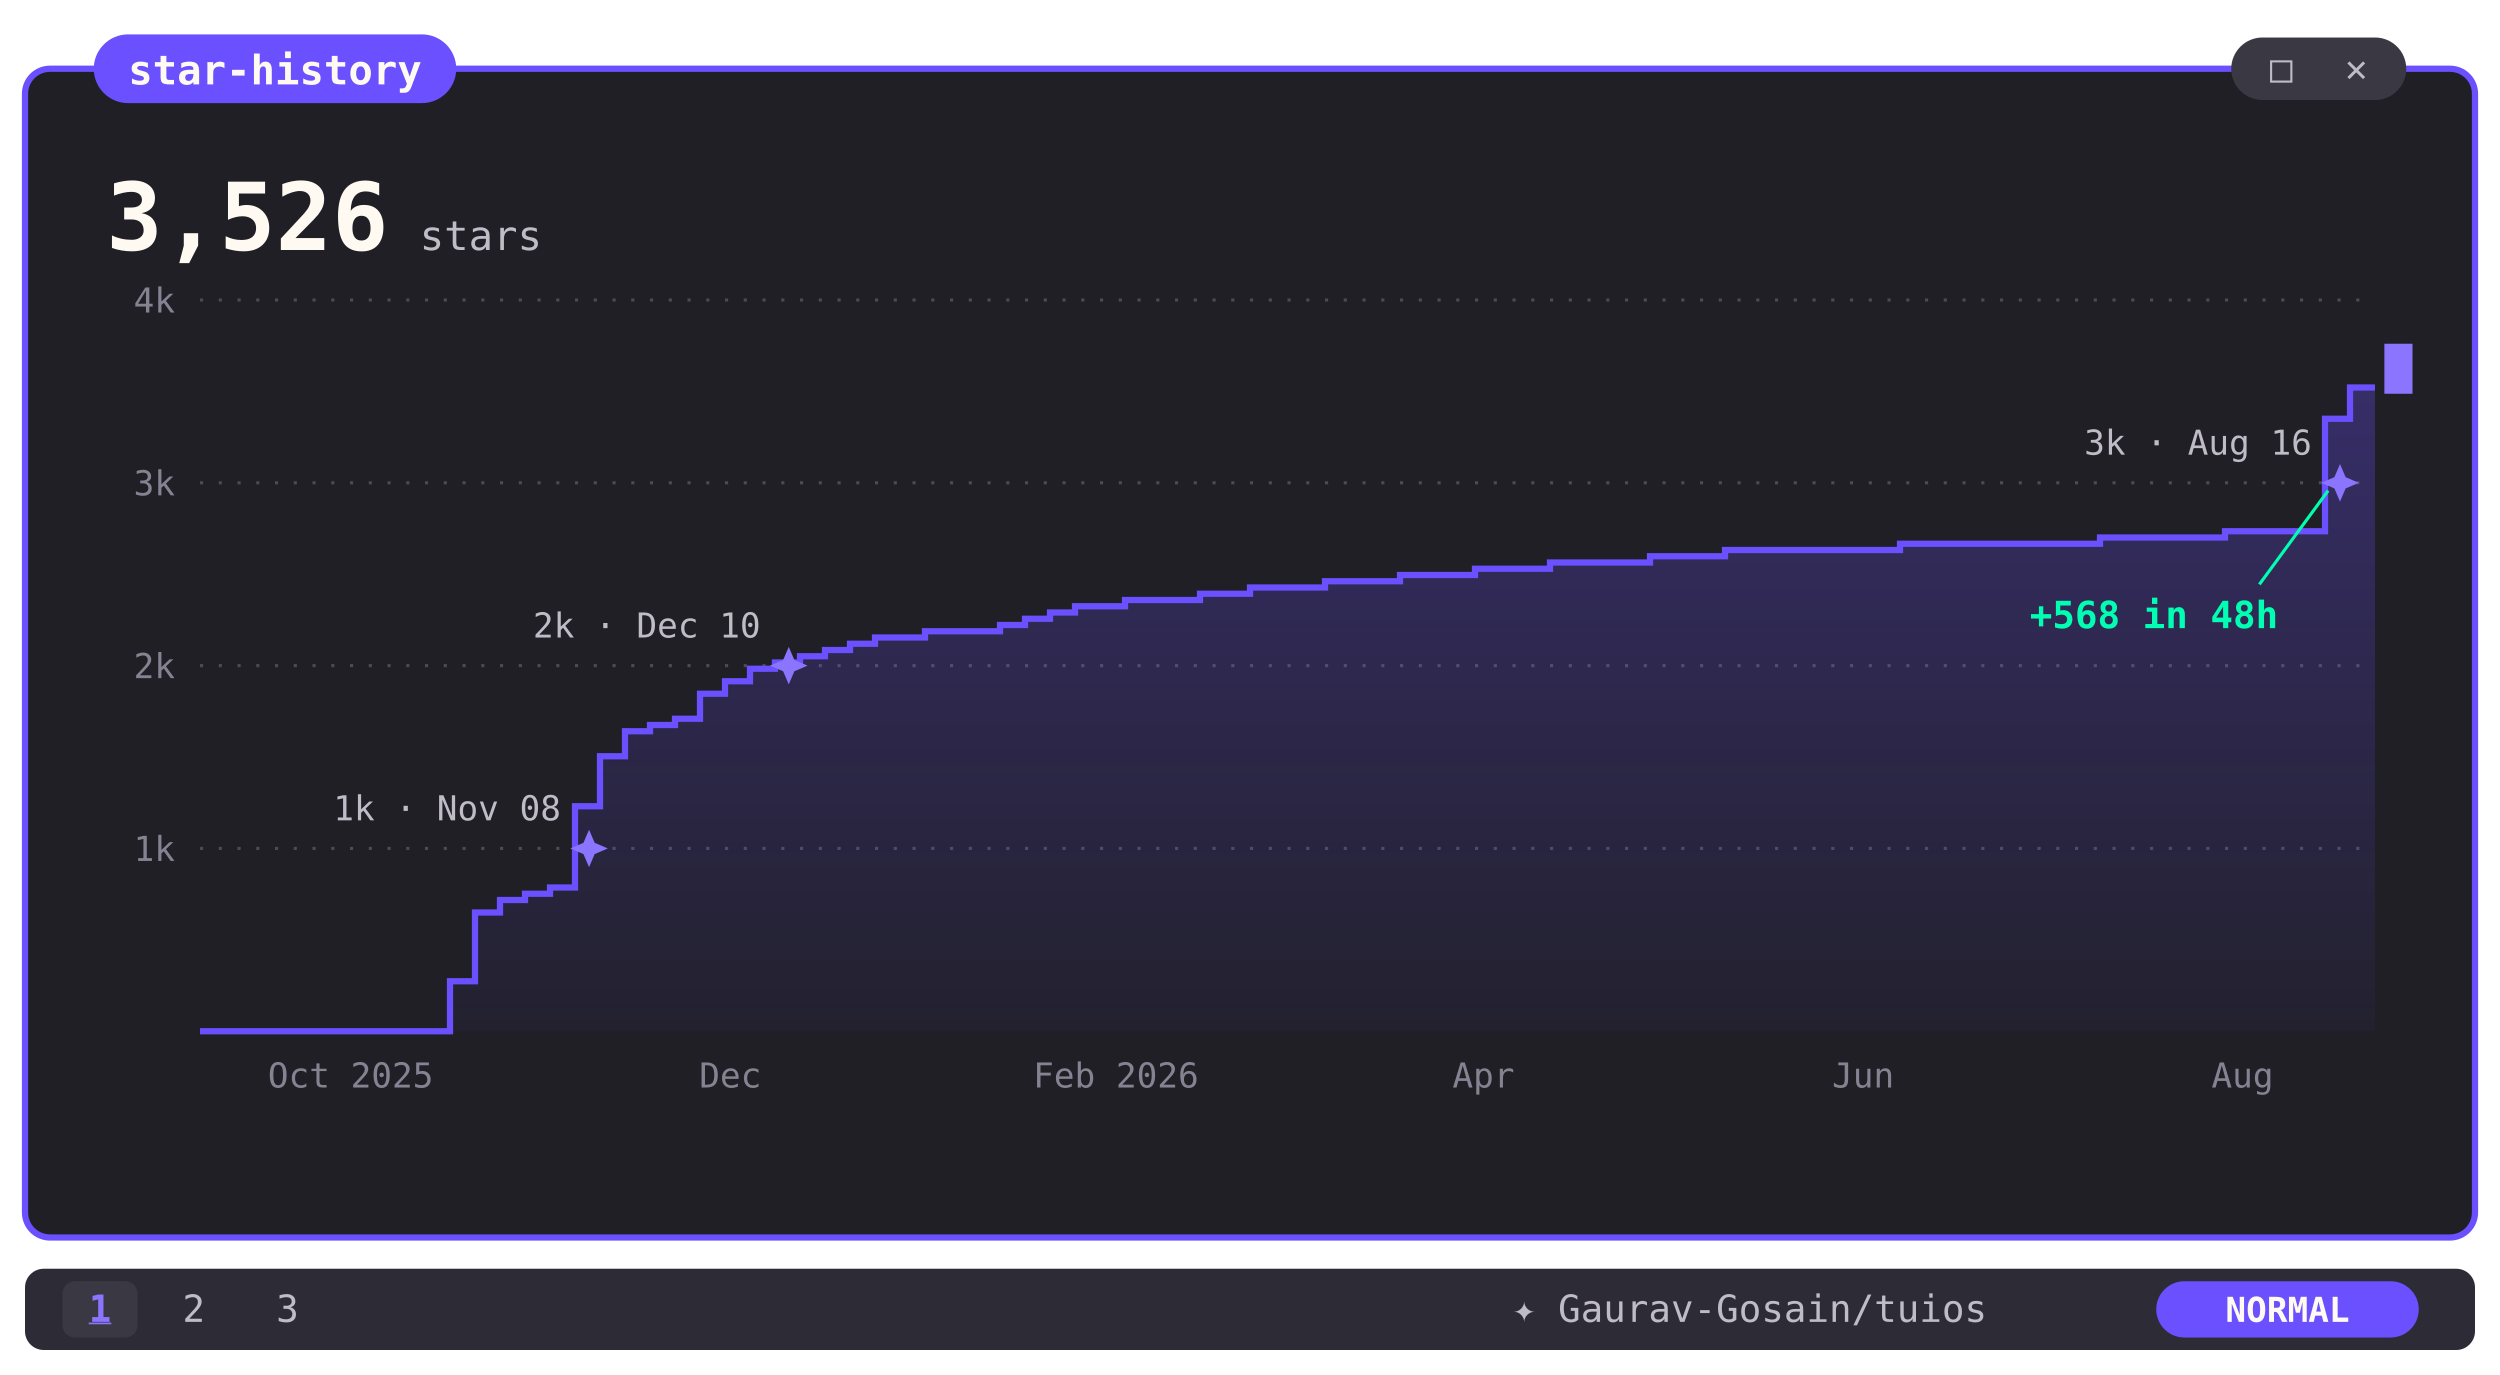
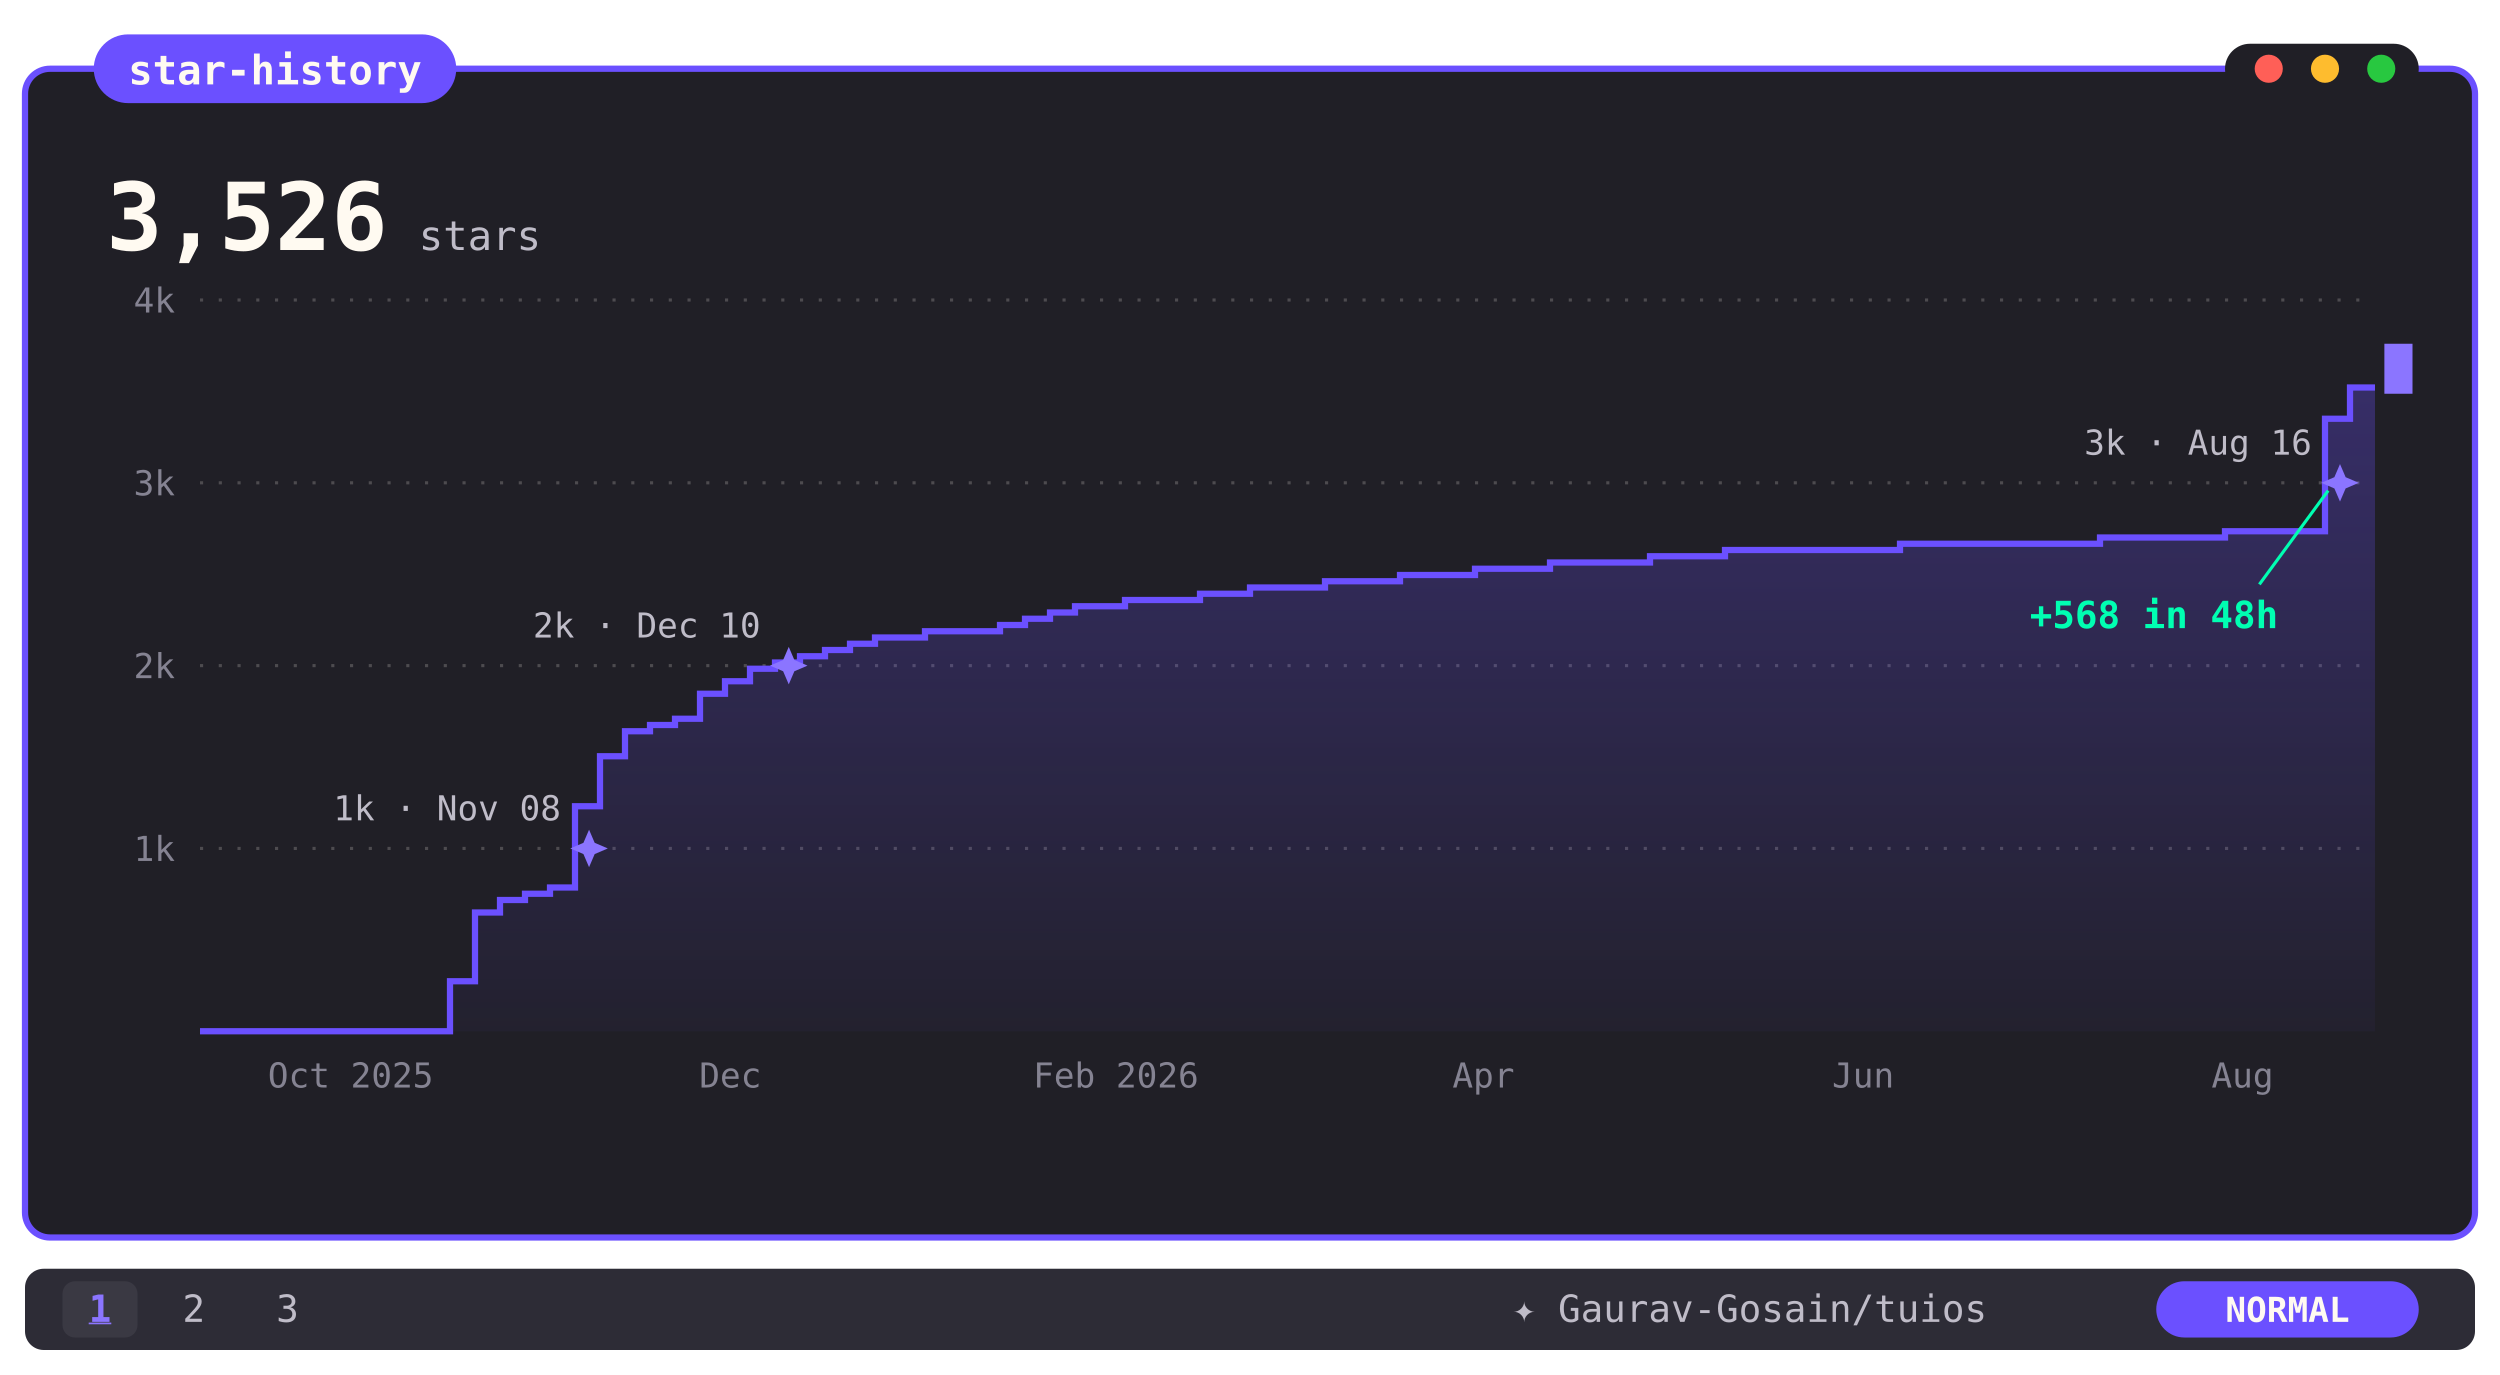
<svg xmlns="http://www.w3.org/2000/svg" viewBox="0 0 800 440" width="800" height="440" role="img" aria-label="Gaurav-Gosain/tuios star history: 3,526 stars">
  <defs>
    <linearGradient id="fade" x1="0" y1="0" x2="0" y2="1">
      <stop offset="0" stop-color="#6B50FF" stop-opacity="0.30" />
      <stop offset="1" stop-color="#6B50FF" stop-opacity="0.04" />
    </linearGradient>
+     <clipPath id="rv">
+       <rect x="64" y="92" width="696" height="242">
+         <animate attributeName="width" from="0" to="696" dur="5s" fill="freeze" />
+       </rect>
+     </clipPath>
  </defs>
-   <style>text{font-family:ui-monospace,SFMono-Regular,Menlo,Consolas,monospace}</style>
+   <style>text{font-family:ui-monospace,SFMono-Regular,Menlo,Consolas,monospace}@keyframes ap{from{opacity:0}}@keyframes bk{50%{opacity:0}}@media(prefers-reduced-motion:no-preference){.ap{animation:ap .5s ease-out backwards}.ck{animation:ap .3s backwards,bk 1.2s steps(1) infinite;animation-delay:5s}}@media(prefers-reduced-motion:reduce){.rvg{clip-path:none}.odo{display:none}.ods{display:inline!important}}</style>
  <rect x="8" y="22" width="784" height="374" rx="8" fill="#201F26" />
  <rect x="8" y="22" width="784" height="374" rx="8" fill="none" stroke="#6B50FF" stroke-width="2" />
  <rect x="30" y="11" width="116" height="22" rx="11" fill="#6B50FF" />
  <text x="88" y="27" font-size="13" font-weight="700" fill="#FFFAF1" text-anchor="middle">star-history</text>
-   <rect x="714" y="12" width="56" height="20" rx="10" fill="#3A3943" />
-   <text x="730" y="26" font-size="12" fill="#BFBCC8" text-anchor="middle">□</text>
-   <text x="754" y="26" font-size="12" fill="#BFBCC8" text-anchor="middle">✕</text>
-   <text x="34" y="80" font-size="30" font-weight="700" fill="#FFFAF1">3,526<tspan dx="10" font-size="13" font-weight="500" fill="#BFBCC8">stars</tspan>
-   </text>
+   <rect x="712" y="14" width="62" height="16" rx="8" fill="#201F26" />
+   <circle cx="726" cy="22" r="4.5" fill="#ff5f57" />
+   <circle cx="744" cy="22" r="4.5" fill="#febc2e" />
+   <circle cx="762" cy="22" r="4.5" fill="#28c840" />
+   <defs>
+     <clipPath id="oc">
+       <rect x="30" y="52" width="98" height="36" />
+     </clipPath>
+   </defs>
+   <g class="odo" clip-path="url(#oc)" font-size="30" font-weight="700" fill="#FFFAF1">
+     <text x="34" transform="translate(0 -102)">
+       <tspan x="34" y="80">0</tspan>
+       <tspan x="34" dy="34">1</tspan>
+       <tspan x="34" dy="34">2</tspan>
+       <tspan x="34" dy="34">3</tspan>
+       <animateTransform attributeName="transform" type="translate" values="0 0;0 0;0 -34;0 -34;0 -68;0 -68;0 -102;0 -102" keyTimes="0;0.164;0.179;0.256;0.271;0.969;0.984;1" dur="5s" fill="freeze" />
+     </text>
+     <text x="52" y="80">,</text>
+     <text x="70" transform="translate(0 -170)">
+       <tspan x="70" y="80">0</tspan>
+       <tspan x="70" dy="34">1</tspan>
+       <tspan x="70" dy="34">2</tspan>
+       <tspan x="70" dy="34">3</tspan>
+       <tspan x="70" dy="34">4</tspan>
+       <tspan x="70" dy="34">5</tspan>
+       <animateTransform attributeName="transform" type="translate" from="0 0" to="0 -170" dur="5s" fill="freeze" />
+     </text>
+     <text x="88" transform="translate(0 -408)">
+       <tspan x="88" y="80">0</tspan>
+       <tspan x="88" dy="34">1</tspan>
+       <tspan x="88" dy="34">2</tspan>
+       <tspan x="88" dy="34">3</tspan>
+       <tspan x="88" dy="34">4</tspan>
+       <tspan x="88" dy="34">5</tspan>
+       <tspan x="88" dy="34">6</tspan>
+       <tspan x="88" dy="34">7</tspan>
+       <tspan x="88" dy="34">8</tspan>
+       <tspan x="88" dy="34">9</tspan>
+       <tspan x="88" dy="34">0</tspan>
+       <tspan x="88" dy="34">1</tspan>
+       <tspan x="88" dy="34">2</tspan>
+       <animateTransform attributeName="transform" type="translate" from="0 0" to="0 -408" dur="5s" fill="freeze" />
+     </text>
+     <text x="106" transform="translate(0 -884)">
+       <tspan x="106" y="80">0</tspan>
+       <tspan x="106" dy="34">1</tspan>
+       <tspan x="106" dy="34">2</tspan>
+       <tspan x="106" dy="34">3</tspan>
+       <tspan x="106" dy="34">4</tspan>
+       <tspan x="106" dy="34">5</tspan>
+       <tspan x="106" dy="34">6</tspan>
+       <tspan x="106" dy="34">7</tspan>
+       <tspan x="106" dy="34">8</tspan>
+       <tspan x="106" dy="34">9</tspan>
+       <tspan x="106" dy="34">0</tspan>
+       <tspan x="106" dy="34">1</tspan>
+       <tspan x="106" dy="34">2</tspan>
+       <tspan x="106" dy="34">3</tspan>
+       <tspan x="106" dy="34">4</tspan>
+       <tspan x="106" dy="34">5</tspan>
+       <tspan x="106" dy="34">6</tspan>
+       <tspan x="106" dy="34">7</tspan>
+       <tspan x="106" dy="34">8</tspan>
+       <tspan x="106" dy="34">9</tspan>
+       <tspan x="106" dy="34">0</tspan>
+       <tspan x="106" dy="34">1</tspan>
+       <tspan x="106" dy="34">2</tspan>
+       <tspan x="106" dy="34">3</tspan>
+       <tspan x="106" dy="34">4</tspan>
+       <tspan x="106" dy="34">5</tspan>
+       <tspan x="106" dy="34">6</tspan>
+       <animateTransform attributeName="transform" type="translate" from="0 0" to="0 -884" dur="5s" fill="freeze" />
+     </text>
+   </g>
+   <text class="ods" style="display:none" x="34" y="80" font-size="30" font-weight="700" fill="#FFFAF1">3,526</text>
+   <text x="134" y="80" font-size="13" font-weight="500" fill="#BFBCC8">stars</text>
  <line x1="64" y1="271.5" x2="760" y2="271.5" stroke="#4D4B4F" stroke-dasharray="1 5" />
  <text x="56" y="275.5" font-size="11" fill="#858392" text-anchor="end">1k</text>
  <line x1="64" y1="213.0" x2="760" y2="213.0" stroke="#4D4B4F" stroke-dasharray="1 5" />
  <text x="56" y="217.0" font-size="11" fill="#858392" text-anchor="end">2k</text>
  <line x1="64" y1="154.5" x2="760" y2="154.5" stroke="#4D4B4F" stroke-dasharray="1 5" />
  <text x="56" y="158.5" font-size="11" fill="#858392" text-anchor="end">3k</text>
  <line x1="64" y1="96.0" x2="760" y2="96.0" stroke="#4D4B4F" stroke-dasharray="1 5" />
  <text x="56" y="100.0" font-size="11" fill="#858392" text-anchor="end">4k</text>
  <text x="112.2" y="348" font-size="11" fill="#858392" text-anchor="middle">Oct 2025</text>
  <text x="233.7" y="348" font-size="11" fill="#858392" text-anchor="middle">Dec</text>
  <text x="357.1" y="348" font-size="11" fill="#858392" text-anchor="middle">Feb 2026</text>
  <text x="474.7" y="348" font-size="11" fill="#858392" text-anchor="middle">Apr</text>
  <text x="596.2" y="348" font-size="11" fill="#858392" text-anchor="middle">Jun</text>
  <text x="717.6" y="348" font-size="11" fill="#858392" text-anchor="middle">Aug</text>
-   <path d="M 64 330 L 64 330 L 72 330 L 72 330 L 80 330 L 80 330 L 88 330 L 88 330 L 96 330 L 96 330 L 104 330 L 104 330 L 112 330 L 112 330 L 120 330 L 120 330 L 128 330 L 128 330 L 136 330 L 136 330 L 144 330 L 144 314 L 152 314 L 152 292 L 160 292 L 160 288 L 168 288 L 168 286 L 176 286 L 176 284 L 184 284 L 184 258 L 192 258 L 192 242 L 200 242 L 200 234 L 208 234 L 208 232 L 216 232 L 216 230 L 224 230 L 224 222 L 232 222 L 232 218 L 240 218 L 240 214 L 248 214 L 248 212 L 256 212 L 256 210 L 264 210 L 264 208 L 272 208 L 272 206 L 280 206 L 280 204 L 288 204 L 288 204 L 296 204 L 296 202 L 304 202 L 304 202 L 312 202 L 312 202 L 320 202 L 320 200 L 328 200 L 328 198 L 336 198 L 336 196 L 344 196 L 344 194 L 352 194 L 352 194 L 360 194 L 360 192 L 368 192 L 368 192 L 376 192 L 376 192 L 384 192 L 384 190 L 392 190 L 392 190 L 400 190 L 400 188 L 408 188 L 408 188 L 416 188 L 416 188 L 424 188 L 424 186 L 432 186 L 432 186 L 440 186 L 440 186 L 448 186 L 448 184 L 456 184 L 456 184 L 464 184 L 464 184 L 472 184 L 472 182 L 480 182 L 480 182 L 488 182 L 488 182 L 496 182 L 496 180 L 504 180 L 504 180 L 512 180 L 512 180 L 520 180 L 520 180 L 528 180 L 528 178 L 536 178 L 536 178 L 544 178 L 544 178 L 552 178 L 552 176 L 560 176 L 560 176 L 568 176 L 568 176 L 576 176 L 576 176 L 584 176 L 584 176 L 592 176 L 592 176 L 600 176 L 600 176 L 608 176 L 608 174 L 616 174 L 616 174 L 624 174 L 624 174 L 632 174 L 632 174 L 640 174 L 640 174 L 648 174 L 648 174 L 656 174 L 656 174 L 664 174 L 664 174 L 672 174 L 672 172 L 680 172 L 680 172 L 688 172 L 688 172 L 696 172 L 696 172 L 704 172 L 704 172 L 712 172 L 712 170 L 720 170 L 720 170 L 728 170 L 728 170 L 736 170 L 736 170 L 744 170 L 744 134 L 752 134 L 752 124 L 760 124 L 760 330 Z" fill="url(#fade)" />
-   <path d="M 64 330 L 72 330 L 72 330 L 80 330 L 80 330 L 88 330 L 88 330 L 96 330 L 96 330 L 104 330 L 104 330 L 112 330 L 112 330 L 120 330 L 120 330 L 128 330 L 128 330 L 136 330 L 136 330 L 144 330 L 144 314 L 152 314 L 152 292 L 160 292 L 160 288 L 168 288 L 168 286 L 176 286 L 176 284 L 184 284 L 184 258 L 192 258 L 192 242 L 200 242 L 200 234 L 208 234 L 208 232 L 216 232 L 216 230 L 224 230 L 224 222 L 232 222 L 232 218 L 240 218 L 240 214 L 248 214 L 248 212 L 256 212 L 256 210 L 264 210 L 264 208 L 272 208 L 272 206 L 280 206 L 280 204 L 288 204 L 288 204 L 296 204 L 296 202 L 304 202 L 304 202 L 312 202 L 312 202 L 320 202 L 320 200 L 328 200 L 328 198 L 336 198 L 336 196 L 344 196 L 344 194 L 352 194 L 352 194 L 360 194 L 360 192 L 368 192 L 368 192 L 376 192 L 376 192 L 384 192 L 384 190 L 392 190 L 392 190 L 400 190 L 400 188 L 408 188 L 408 188 L 416 188 L 416 188 L 424 188 L 424 186 L 432 186 L 432 186 L 440 186 L 440 186 L 448 186 L 448 184 L 456 184 L 456 184 L 464 184 L 464 184 L 472 184 L 472 182 L 480 182 L 480 182 L 488 182 L 488 182 L 496 182 L 496 180 L 504 180 L 504 180 L 512 180 L 512 180 L 520 180 L 520 180 L 528 180 L 528 178 L 536 178 L 536 178 L 544 178 L 544 178 L 552 178 L 552 176 L 560 176 L 560 176 L 568 176 L 568 176 L 576 176 L 576 176 L 584 176 L 584 176 L 592 176 L 592 176 L 600 176 L 600 176 L 608 176 L 608 174 L 616 174 L 616 174 L 624 174 L 624 174 L 632 174 L 632 174 L 640 174 L 640 174 L 648 174 L 648 174 L 656 174 L 656 174 L 664 174 L 664 174 L 672 174 L 672 172 L 680 172 L 680 172 L 688 172 L 688 172 L 696 172 L 696 172 L 704 172 L 704 172 L 712 172 L 712 170 L 720 170 L 720 170 L 728 170 L 728 170 L 736 170 L 736 170 L 744 170 L 744 134 L 752 134 L 752 124 L 760 124" fill="none" stroke="#6B50FF" stroke-width="2" />
-   <path d="M 188.5 265.5 l 1.8 4.2 4.2 1.8 -4.2 1.8 -1.8 4.2 -1.8 -4.2 -4.2 -1.8 4.2 -1.8 z" fill="#8B75FF" />
-   <text x="179.5" y="262.5" font-size="11" fill="#BFBCC8" text-anchor="end">1k · Nov 08</text>
-   <path d="M 252.4 207.0 l 1.8 4.2 4.2 1.8 -4.2 1.8 -1.8 4.2 -1.8 -4.2 -4.2 -1.8 4.2 -1.8 z" fill="#8B75FF" />
-   <text x="243.4" y="204.0" font-size="11" fill="#BFBCC8" text-anchor="end">2k · Dec 10</text>
-   <path d="M 748.8 148.5 l 1.8 4.2 4.2 1.8 -4.2 1.8 -1.8 4.2 -1.8 -4.2 -4.2 -1.8 4.2 -1.8 z" fill="#8B75FF" />
-   <text x="739.8" y="145.5" font-size="11" fill="#BFBCC8" text-anchor="end">3k · Aug 16</text>
-   <line x1="723" y1="187" x2="745" y2="157" stroke="#00FFB2" stroke-width="1" />
-   <text x="729" y="201" font-size="12" font-weight="700" fill="#00FFB2" text-anchor="end">+568 in 48h</text>
-   <rect x="763" y="110" width="9" height="16" fill="#8B75FF">
-     <animate attributeName="opacity" values="1;1;0;0;1" keyTimes="0;0.5;0.5;0.95;1" dur="1.2s" repeatCount="indefinite" />
-   </rect>
+   <g class="rvg" clip-path="url(#rv)">
+     <path d="M 64 330 L 64 330 L 72 330 L 72 330 L 80 330 L 80 330 L 88 330 L 88 330 L 96 330 L 96 330 L 104 330 L 104 330 L 112 330 L 112 330 L 120 330 L 120 330 L 128 330 L 128 330 L 136 330 L 136 330 L 144 330 L 144 314 L 152 314 L 152 292 L 160 292 L 160 288 L 168 288 L 168 286 L 176 286 L 176 284 L 184 284 L 184 258 L 192 258 L 192 242 L 200 242 L 200 234 L 208 234 L 208 232 L 216 232 L 216 230 L 224 230 L 224 222 L 232 222 L 232 218 L 240 218 L 240 214 L 248 214 L 248 212 L 256 212 L 256 210 L 264 210 L 264 208 L 272 208 L 272 206 L 280 206 L 280 204 L 288 204 L 288 204 L 296 204 L 296 202 L 304 202 L 304 202 L 312 202 L 312 202 L 320 202 L 320 200 L 328 200 L 328 198 L 336 198 L 336 196 L 344 196 L 344 194 L 352 194 L 352 194 L 360 194 L 360 192 L 368 192 L 368 192 L 376 192 L 376 192 L 384 192 L 384 190 L 392 190 L 392 190 L 400 190 L 400 188 L 408 188 L 408 188 L 416 188 L 416 188 L 424 188 L 424 186 L 432 186 L 432 186 L 440 186 L 440 186 L 448 186 L 448 184 L 456 184 L 456 184 L 464 184 L 464 184 L 472 184 L 472 182 L 480 182 L 480 182 L 488 182 L 488 182 L 496 182 L 496 180 L 504 180 L 504 180 L 512 180 L 512 180 L 520 180 L 520 180 L 528 180 L 528 178 L 536 178 L 536 178 L 544 178 L 544 178 L 552 178 L 552 176 L 560 176 L 560 176 L 568 176 L 568 176 L 576 176 L 576 176 L 584 176 L 584 176 L 592 176 L 592 176 L 600 176 L 600 176 L 608 176 L 608 174 L 616 174 L 616 174 L 624 174 L 624 174 L 632 174 L 632 174 L 640 174 L 640 174 L 648 174 L 648 174 L 656 174 L 656 174 L 664 174 L 664 174 L 672 174 L 672 172 L 680 172 L 680 172 L 688 172 L 688 172 L 696 172 L 696 172 L 704 172 L 704 172 L 712 172 L 712 170 L 720 170 L 720 170 L 728 170 L 728 170 L 736 170 L 736 170 L 744 170 L 744 134 L 752 134 L 752 124 L 760 124 L 760 330 Z" fill="url(#fade)" />
+     <path d="M 64 330 L 72 330 L 72 330 L 80 330 L 80 330 L 88 330 L 88 330 L 96 330 L 96 330 L 104 330 L 104 330 L 112 330 L 112 330 L 120 330 L 120 330 L 128 330 L 128 330 L 136 330 L 136 330 L 144 330 L 144 314 L 152 314 L 152 292 L 160 292 L 160 288 L 168 288 L 168 286 L 176 286 L 176 284 L 184 284 L 184 258 L 192 258 L 192 242 L 200 242 L 200 234 L 208 234 L 208 232 L 216 232 L 216 230 L 224 230 L 224 222 L 232 222 L 232 218 L 240 218 L 240 214 L 248 214 L 248 212 L 256 212 L 256 210 L 264 210 L 264 208 L 272 208 L 272 206 L 280 206 L 280 204 L 288 204 L 288 204 L 296 204 L 296 202 L 304 202 L 304 202 L 312 202 L 312 202 L 320 202 L 320 200 L 328 200 L 328 198 L 336 198 L 336 196 L 344 196 L 344 194 L 352 194 L 352 194 L 360 194 L 360 192 L 368 192 L 368 192 L 376 192 L 376 192 L 384 192 L 384 190 L 392 190 L 392 190 L 400 190 L 400 188 L 408 188 L 408 188 L 416 188 L 416 188 L 424 188 L 424 186 L 432 186 L 432 186 L 440 186 L 440 186 L 448 186 L 448 184 L 456 184 L 456 184 L 464 184 L 464 184 L 472 184 L 472 182 L 480 182 L 480 182 L 488 182 L 488 182 L 496 182 L 496 180 L 504 180 L 504 180 L 512 180 L 512 180 L 520 180 L 520 180 L 528 180 L 528 178 L 536 178 L 536 178 L 544 178 L 544 178 L 552 178 L 552 176 L 560 176 L 560 176 L 568 176 L 568 176 L 576 176 L 576 176 L 584 176 L 584 176 L 592 176 L 592 176 L 600 176 L 600 176 L 608 176 L 608 174 L 616 174 L 616 174 L 624 174 L 624 174 L 632 174 L 632 174 L 640 174 L 640 174 L 648 174 L 648 174 L 656 174 L 656 174 L 664 174 L 664 174 L 672 174 L 672 172 L 680 172 L 680 172 L 688 172 L 688 172 L 696 172 L 696 172 L 704 172 L 704 172 L 712 172 L 712 170 L 720 170 L 720 170 L 728 170 L 728 170 L 736 170 L 736 170 L 744 170 L 744 134 L 752 134 L 752 124 L 760 124" fill="none" stroke="#6B50FF" stroke-width="2" />
+   </g>
+   <g class="ap" style="animation-delay:0.89s">
+     <path d="M 188.5 265.5 l 1.8 4.2 4.2 1.8 -4.2 1.8 -1.8 4.2 -1.8 -4.2 -4.2 -1.8 4.2 -1.8 z" fill="#8B75FF" />
+     <text x="179.5" y="262.5" font-size="11" fill="#BFBCC8" text-anchor="end">1k · Nov 08</text>
+   </g>
+   <g class="ap" style="animation-delay:1.35s">
+     <path d="M 252.4 207.0 l 1.8 4.2 4.2 1.8 -4.2 1.8 -1.8 4.2 -1.8 -4.2 -4.2 -1.8 4.2 -1.8 z" fill="#8B75FF" />
+     <text x="243.4" y="204.0" font-size="11" fill="#BFBCC8" text-anchor="end">2k · Dec 10</text>
+   </g>
+   <g class="ap" style="animation-delay:4.92s">
+     <path d="M 748.8 148.5 l 1.8 4.2 4.2 1.8 -4.2 1.8 -1.8 4.2 -1.8 -4.2 -4.2 -1.8 4.2 -1.8 z" fill="#8B75FF" />
+     <text x="739.8" y="145.5" font-size="11" fill="#BFBCC8" text-anchor="end">3k · Aug 16</text>
+   </g>
+   <g class="ap" style="animation-delay:4.94s">
+     <line x1="723" y1="187" x2="745" y2="157" stroke="#00FFB2" stroke-width="1" />
+     <text x="729" y="201" font-size="12" font-weight="700" fill="#00FFB2" text-anchor="end">+568 in 48h</text>
+   </g>
+   <rect class="ck" x="763" y="110" width="9" height="16" fill="#8B75FF" />
  <rect x="8" y="406" width="784" height="26" rx="6" fill="#2D2C36" />
  <rect x="20" y="410" width="24" height="18" rx="4" fill="#3A3943" />
  <text x="32" y="423" font-size="12" font-weight="700" fill="#8B75FF" text-anchor="middle" text-decoration="underline">1</text>
  <text x="62" y="423" font-size="12" fill="#BFBCC8" text-anchor="middle">2</text>
  <text x="92" y="423" font-size="12" fill="#BFBCC8" text-anchor="middle">3</text>
  <text x="560" y="423" font-size="12" fill="#BFBCC8" text-anchor="middle">✦ Gaurav-Gosain/tuios</text>
  <rect x="690" y="410" width="84" height="18" rx="9" fill="#6B50FF" />
  <text x="732" y="423" font-size="11" font-weight="700" fill="#FFFAF1" text-anchor="middle">NORMAL</text>
</svg>
